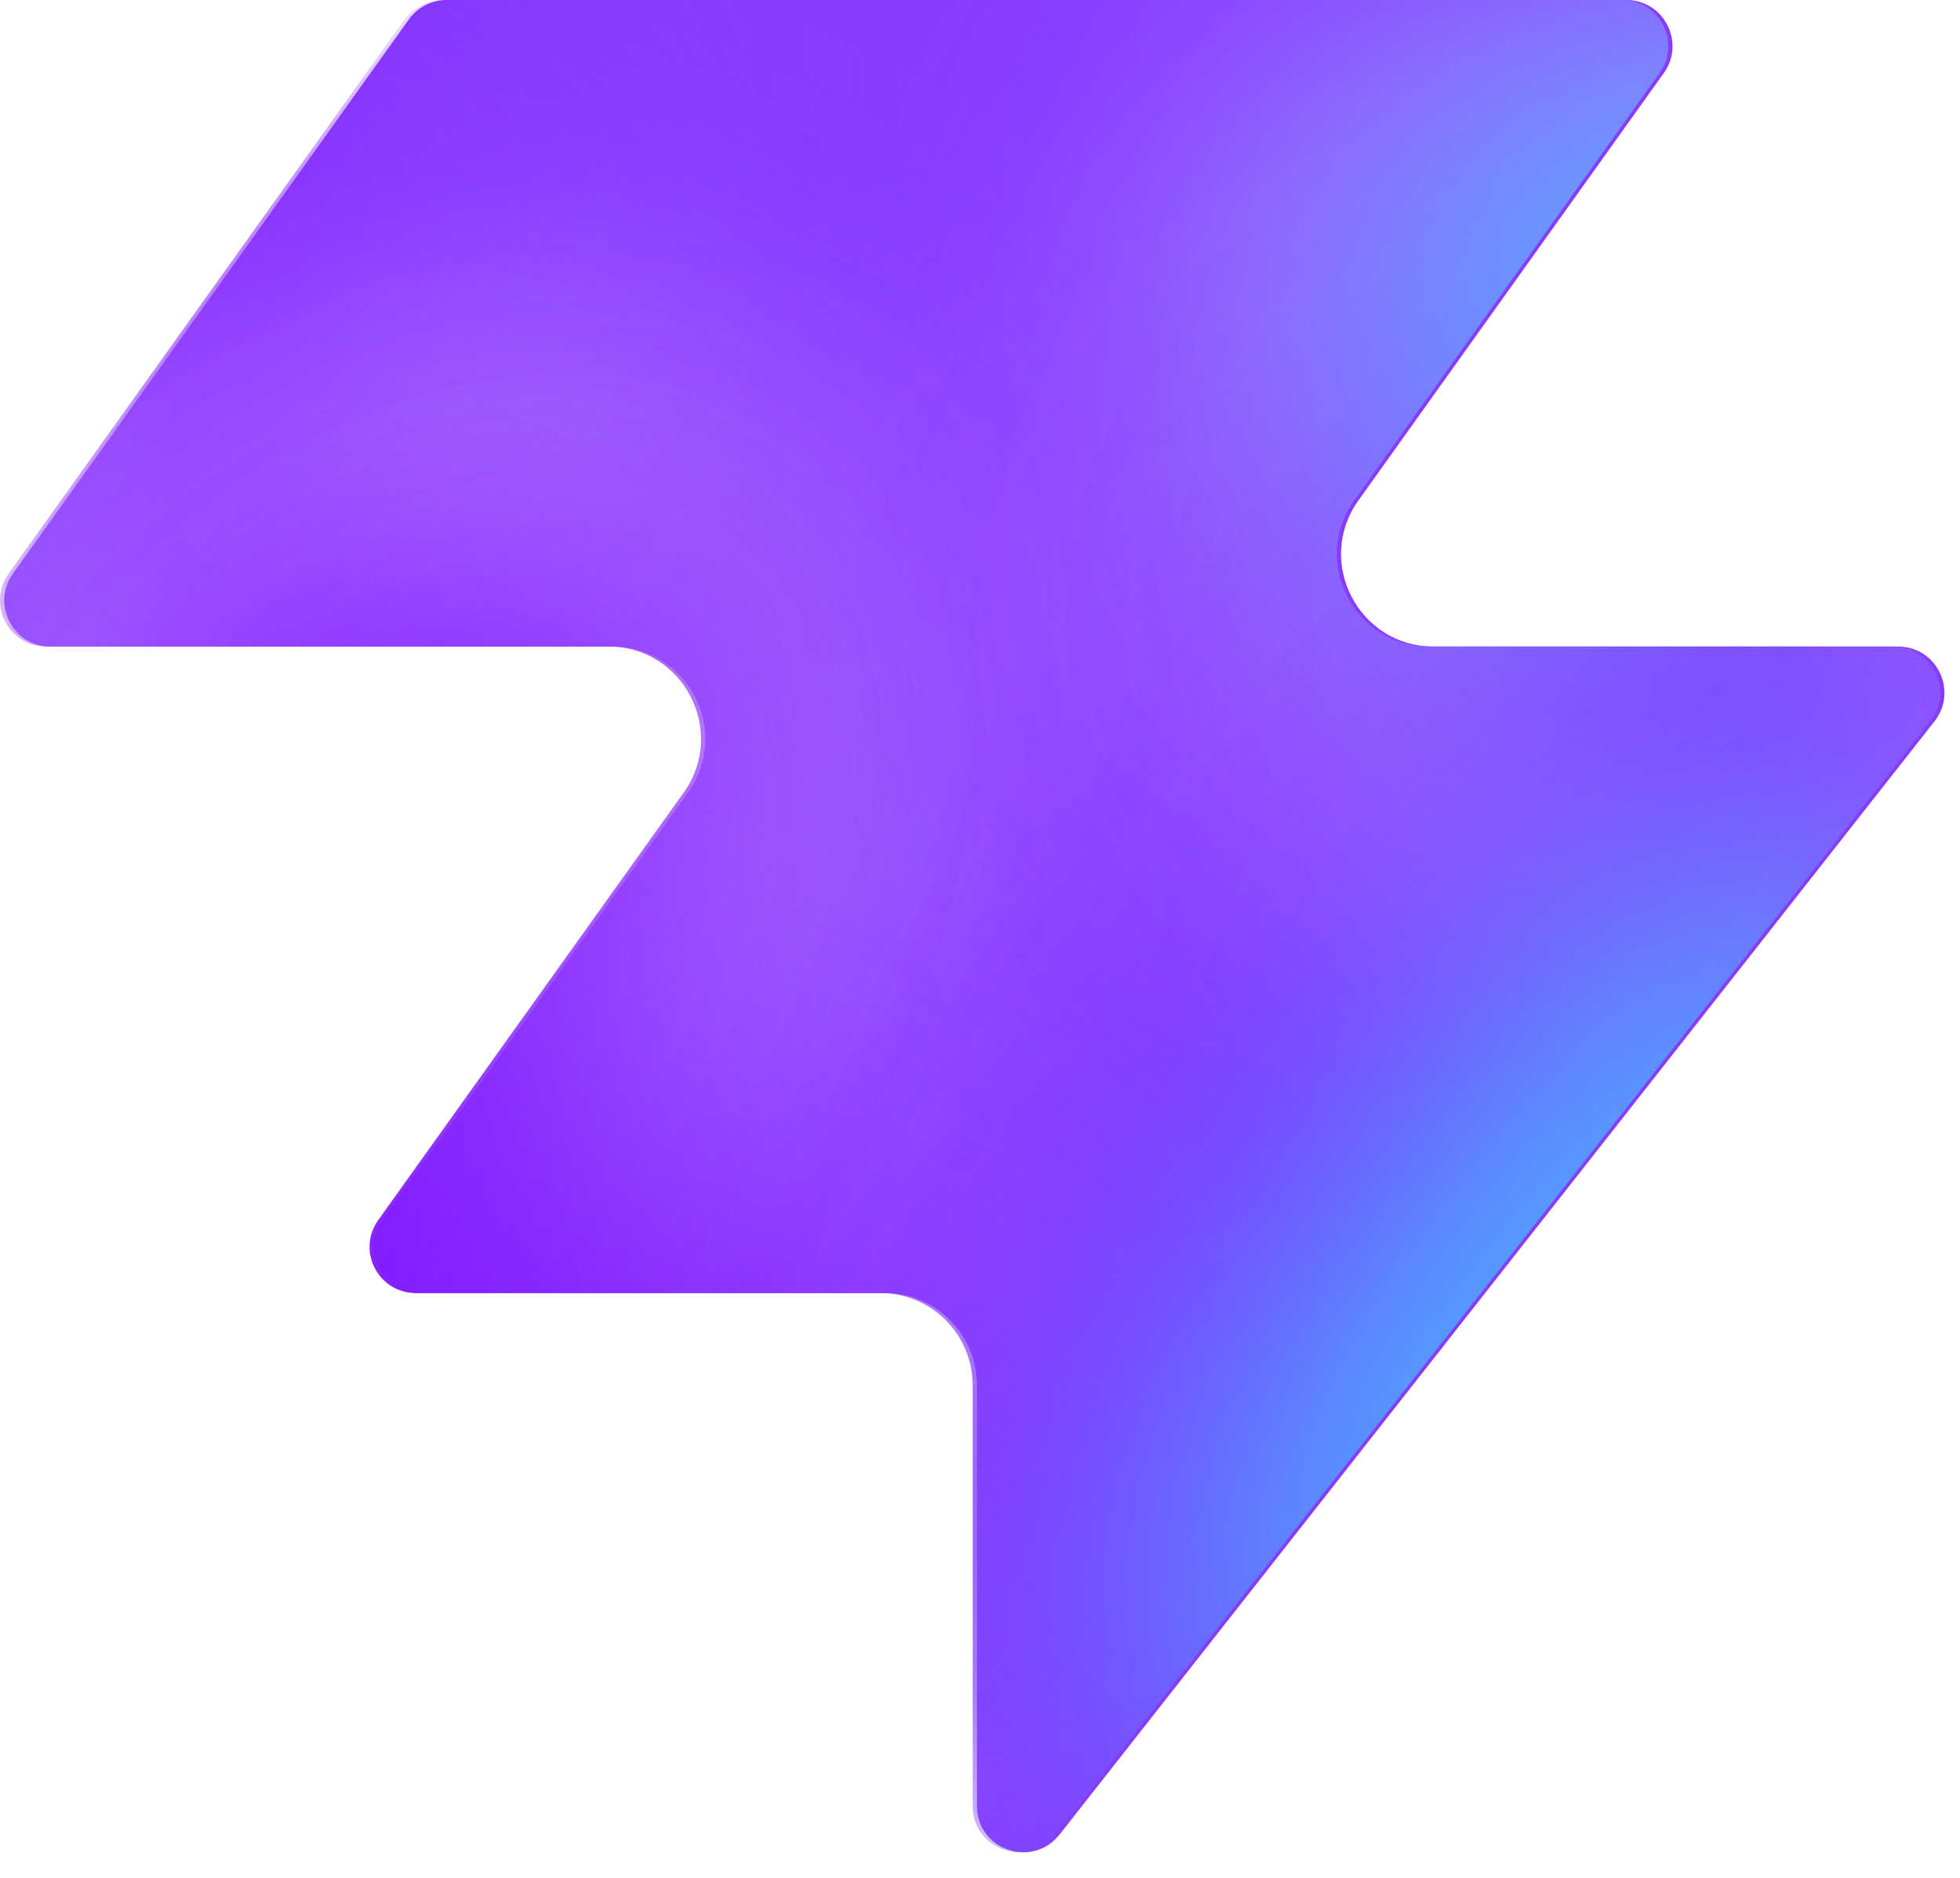
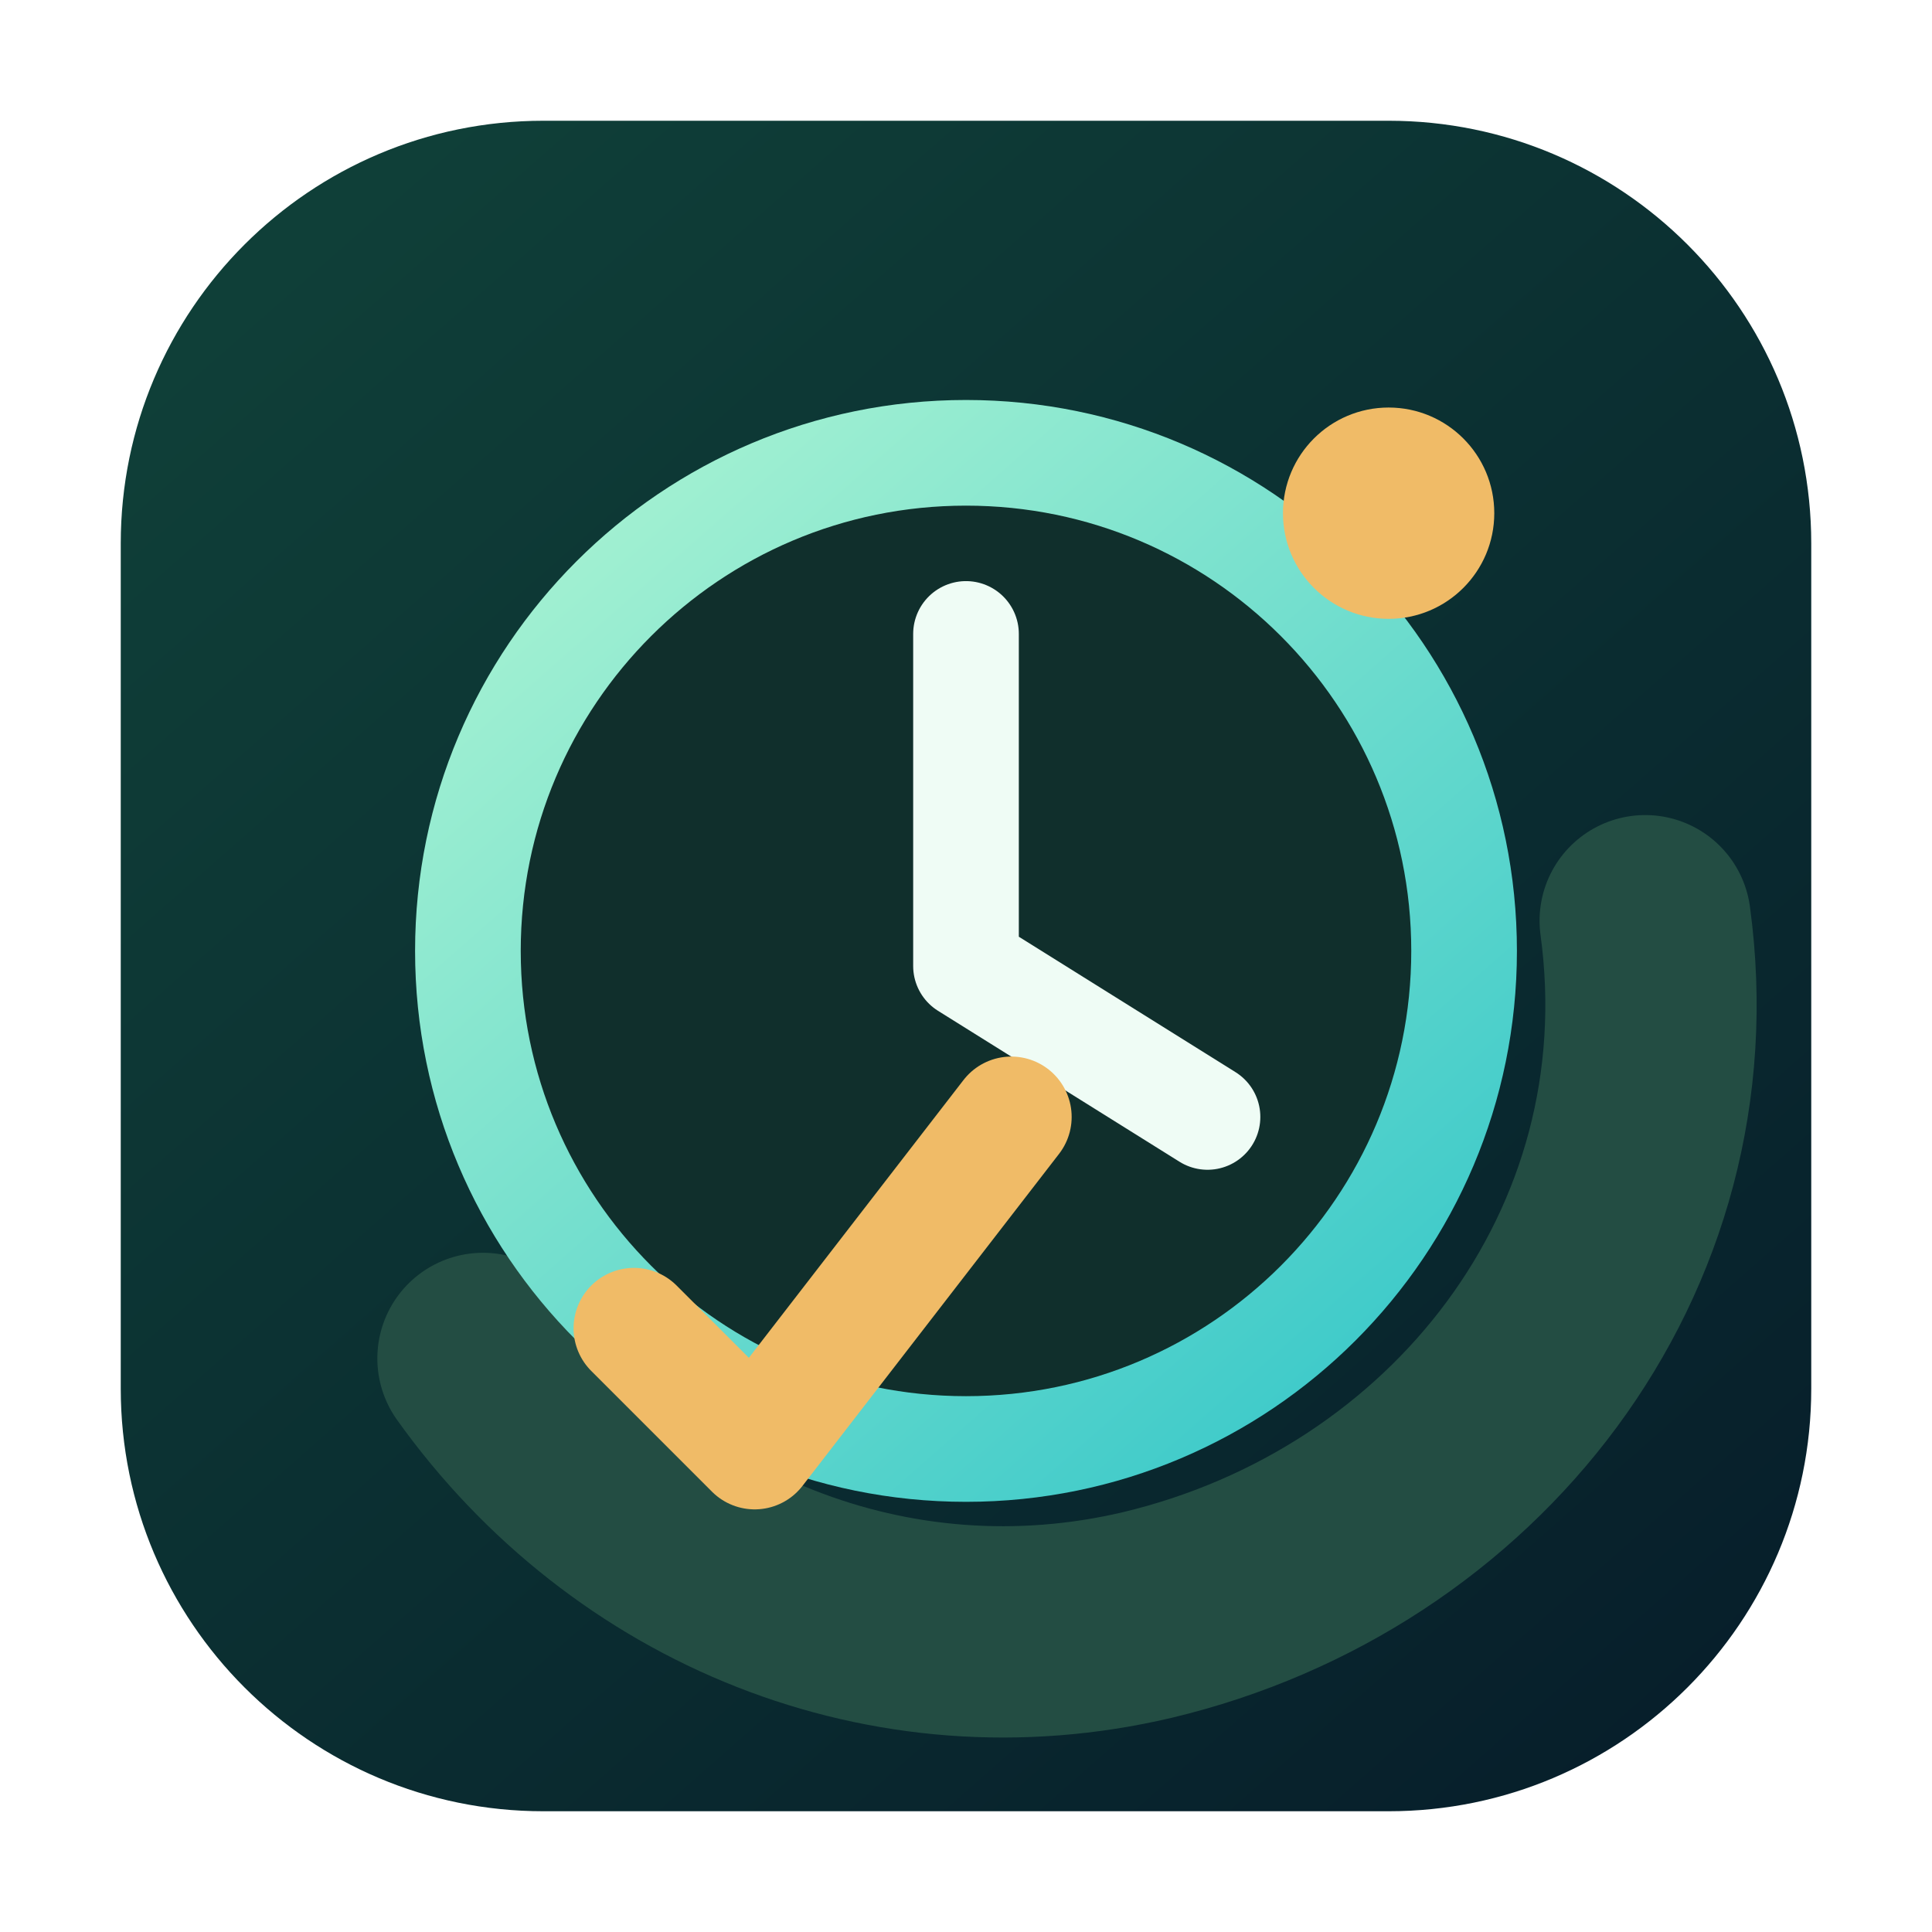
- <svg xmlns="http://www.w3.org/2000/svg" width="48" height="46" fill="none" viewBox="0 0 48 46">
-   <path fill="#863bff" d="M25.946 44.938c-.664.845-2.021.375-2.021-.698V33.937a2.26 2.26 0 0 0-2.262-2.262H10.287c-.92 0-1.456-1.04-.92-1.788l7.48-10.471c1.07-1.497 0-3.578-1.842-3.578H1.237c-.92 0-1.456-1.04-.92-1.788L10.013.474c.214-.297.556-.474.92-.474h28.894c.92 0 1.456 1.04.92 1.788l-7.48 10.471c-1.07 1.498 0 3.579 1.842 3.579h11.377c.943 0 1.473 1.088.89 1.83L25.947 44.94z" style="fill:#863bff;fill:color(display-p3 .525 .23 1);fill-opacity:1" />
-   <mask id="a" width="48" height="46" x="0" y="0" maskUnits="userSpaceOnUse" style="mask-type:alpha">
-     <path fill="#000" d="M25.842 44.938c-.664.844-2.021.375-2.021-.698V33.937a2.26 2.26 0 0 0-2.262-2.262H10.183c-.92 0-1.456-1.04-.92-1.788l7.48-10.471c1.07-1.498 0-3.579-1.842-3.579H1.133c-.92 0-1.456-1.04-.92-1.787L9.91.473c.214-.297.556-.474.92-.474h28.894c.92 0 1.456 1.04.92 1.788l-7.48 10.471c-1.07 1.498 0 3.578 1.842 3.578h11.377c.943 0 1.473 1.088.89 1.832L25.843 44.94z" style="fill:#000;fill-opacity:1" />
-   </mask>
-   <g mask="url(#a)">
-     <g filter="url(#b)">
-       <ellipse cx="5.508" cy="14.704" fill="#ede6ff" rx="5.508" ry="14.704" style="fill:#ede6ff;fill:color(display-p3 .927 .903 1);fill-opacity:1" transform="matrix(.00324 1 1 -.00324 -4.47 31.516)" />
-     </g>
-     <g filter="url(#c)">
-       <ellipse cx="10.399" cy="29.851" fill="#ede6ff" rx="10.399" ry="29.851" style="fill:#ede6ff;fill:color(display-p3 .927 .903 1);fill-opacity:1" transform="matrix(.00324 1 1 -.00324 -39.328 7.883)" />
-     </g>
-     <g filter="url(#d)">
-       <ellipse cx="5.508" cy="30.487" fill="#7e14ff" rx="5.508" ry="30.487" style="fill:#7e14ff;fill:color(display-p3 .492 .077 1);fill-opacity:1" transform="rotate(89.814 -25.913 -14.639)scale(1 -1)" />
-     </g>
-     <g filter="url(#e)">
-       <ellipse cx="5.508" cy="30.599" fill="#7e14ff" rx="5.508" ry="30.599" style="fill:#7e14ff;fill:color(display-p3 .492 .077 1);fill-opacity:1" transform="rotate(89.814 -32.644 -3.334)scale(1 -1)" />
-     </g>
-     <g filter="url(#f)">
-       <ellipse cx="5.508" cy="30.599" fill="#7e14ff" rx="5.508" ry="30.599" style="fill:#7e14ff;fill:color(display-p3 .492 .077 1);fill-opacity:1" transform="matrix(.00324 1 1 -.00324 -34.34 30.47)" />
-     </g>
-     <g filter="url(#g)">
-       <ellipse cx="14.072" cy="22.078" fill="#ede6ff" rx="14.072" ry="22.078" style="fill:#ede6ff;fill:color(display-p3 .927 .903 1);fill-opacity:1" transform="rotate(93.35 24.506 48.493)scale(-1 1)" />
-     </g>
-     <g filter="url(#h)">
-       <ellipse cx="3.47" cy="21.501" fill="#7e14ff" rx="3.47" ry="21.501" style="fill:#7e14ff;fill:color(display-p3 .492 .077 1);fill-opacity:1" transform="rotate(89.009 28.708 47.59)scale(-1 1)" />
-     </g>
-     <g filter="url(#i)">
-       <ellipse cx="3.47" cy="21.501" fill="#7e14ff" rx="3.47" ry="21.501" style="fill:#7e14ff;fill:color(display-p3 .492 .077 1);fill-opacity:1" transform="rotate(89.009 28.708 47.59)scale(-1 1)" />
-     </g>
-     <g filter="url(#j)">
-       <ellipse cx=".387" cy="8.972" fill="#7e14ff" rx="4.407" ry="29.108" style="fill:#7e14ff;fill:color(display-p3 .492 .077 1);fill-opacity:1" transform="rotate(39.51 .387 8.972)" />
-     </g>
-     <g filter="url(#k)">
-       <ellipse cx="47.523" cy="-6.092" fill="#7e14ff" rx="4.407" ry="29.108" style="fill:#7e14ff;fill:color(display-p3 .492 .077 1);fill-opacity:1" transform="rotate(37.892 47.523 -6.092)" />
-     </g>
-     <g filter="url(#l)">
-       <ellipse cx="41.412" cy="6.333" fill="#47bfff" rx="5.971" ry="9.665" style="fill:#47bfff;fill:color(display-p3 .28 .748 1);fill-opacity:1" transform="rotate(37.892 41.412 6.333)" />
-     </g>
-     <g filter="url(#m)">
-       <ellipse cx="-1.879" cy="38.332" fill="#7e14ff" rx="4.407" ry="29.108" style="fill:#7e14ff;fill:color(display-p3 .492 .077 1);fill-opacity:1" transform="rotate(37.892 -1.88 38.332)" />
-     </g>
-     <g filter="url(#n)">
-       <ellipse cx="-1.879" cy="38.332" fill="#7e14ff" rx="4.407" ry="29.108" style="fill:#7e14ff;fill:color(display-p3 .492 .077 1);fill-opacity:1" transform="rotate(37.892 -1.88 38.332)" />
-     </g>
-     <g filter="url(#o)">
-       <ellipse cx="35.651" cy="29.907" fill="#7e14ff" rx="4.407" ry="29.108" style="fill:#7e14ff;fill:color(display-p3 .492 .077 1);fill-opacity:1" transform="rotate(37.892 35.651 29.907)" />
-     </g>
-     <g filter="url(#p)">
-       <ellipse cx="38.418" cy="32.4" fill="#47bfff" rx="5.971" ry="15.297" style="fill:#47bfff;fill:color(display-p3 .28 .748 1);fill-opacity:1" transform="rotate(37.892 38.418 32.4)" />
-     </g>
-   </g>
+ <svg xmlns="http://www.w3.org/2000/svg" viewBox="0 0 128 128" role="img" aria-label="Chronos app icon">
  <defs>
-     <filter id="b" width="60.045" height="41.654" x="-19.77" y="16.149" color-interpolation-filters="sRGB" filterUnits="userSpaceOnUse">
-       <feFlood flood-opacity="0" result="BackgroundImageFix" />
-       <feBlend in="SourceGraphic" in2="BackgroundImageFix" result="shape" />
-       <feGaussianBlur result="effect1_foregroundBlur_2002_17158" stdDeviation="7.659" />
-     </filter>
-     <filter id="c" width="90.34" height="51.437" x="-54.613" y="-7.533" color-interpolation-filters="sRGB" filterUnits="userSpaceOnUse">
-       <feFlood flood-opacity="0" result="BackgroundImageFix" />
-       <feBlend in="SourceGraphic" in2="BackgroundImageFix" result="shape" />
-       <feGaussianBlur result="effect1_foregroundBlur_2002_17158" stdDeviation="7.659" />
-     </filter>
-     <filter id="d" width="79.355" height="29.4" x="-49.64" y="2.03" color-interpolation-filters="sRGB" filterUnits="userSpaceOnUse">
-       <feFlood flood-opacity="0" result="BackgroundImageFix" />
-       <feBlend in="SourceGraphic" in2="BackgroundImageFix" result="shape" />
-       <feGaussianBlur result="effect1_foregroundBlur_2002_17158" stdDeviation="4.596" />
-     </filter>
-     <filter id="e" width="79.579" height="29.4" x="-45.045" y="20.029" color-interpolation-filters="sRGB" filterUnits="userSpaceOnUse">
-       <feFlood flood-opacity="0" result="BackgroundImageFix" />
-       <feBlend in="SourceGraphic" in2="BackgroundImageFix" result="shape" />
-       <feGaussianBlur result="effect1_foregroundBlur_2002_17158" stdDeviation="4.596" />
-     </filter>
-     <filter id="f" width="79.579" height="29.4" x="-43.513" y="21.178" color-interpolation-filters="sRGB" filterUnits="userSpaceOnUse">
-       <feFlood flood-opacity="0" result="BackgroundImageFix" />
-       <feBlend in="SourceGraphic" in2="BackgroundImageFix" result="shape" />
-       <feGaussianBlur result="effect1_foregroundBlur_2002_17158" stdDeviation="4.596" />
-     </filter>
-     <filter id="g" width="74.749" height="58.852" x="15.756" y="-17.901" color-interpolation-filters="sRGB" filterUnits="userSpaceOnUse">
-       <feFlood flood-opacity="0" result="BackgroundImageFix" />
-       <feBlend in="SourceGraphic" in2="BackgroundImageFix" result="shape" />
-       <feGaussianBlur result="effect1_foregroundBlur_2002_17158" stdDeviation="7.659" />
-     </filter>
-     <filter id="h" width="61.377" height="25.362" x="23.548" y="2.284" color-interpolation-filters="sRGB" filterUnits="userSpaceOnUse">
-       <feFlood flood-opacity="0" result="BackgroundImageFix" />
-       <feBlend in="SourceGraphic" in2="BackgroundImageFix" result="shape" />
-       <feGaussianBlur result="effect1_foregroundBlur_2002_17158" stdDeviation="4.596" />
-     </filter>
-     <filter id="i" width="61.377" height="25.362" x="23.548" y="2.284" color-interpolation-filters="sRGB" filterUnits="userSpaceOnUse">
-       <feFlood flood-opacity="0" result="BackgroundImageFix" />
-       <feBlend in="SourceGraphic" in2="BackgroundImageFix" result="shape" />
-       <feGaussianBlur result="effect1_foregroundBlur_2002_17158" stdDeviation="4.596" />
-     </filter>
-     <filter id="j" width="56.045" height="63.649" x="-27.636" y="-22.853" color-interpolation-filters="sRGB" filterUnits="userSpaceOnUse">
-       <feFlood flood-opacity="0" result="BackgroundImageFix" />
-       <feBlend in="SourceGraphic" in2="BackgroundImageFix" result="shape" />
-       <feGaussianBlur result="effect1_foregroundBlur_2002_17158" stdDeviation="4.596" />
-     </filter>
-     <filter id="k" width="54.814" height="64.646" x="20.116" y="-38.415" color-interpolation-filters="sRGB" filterUnits="userSpaceOnUse">
-       <feFlood flood-opacity="0" result="BackgroundImageFix" />
-       <feBlend in="SourceGraphic" in2="BackgroundImageFix" result="shape" />
-       <feGaussianBlur result="effect1_foregroundBlur_2002_17158" stdDeviation="4.596" />
-     </filter>
-     <filter id="l" width="33.541" height="35.313" x="24.641" y="-11.323" color-interpolation-filters="sRGB" filterUnits="userSpaceOnUse">
-       <feFlood flood-opacity="0" result="BackgroundImageFix" />
-       <feBlend in="SourceGraphic" in2="BackgroundImageFix" result="shape" />
-       <feGaussianBlur result="effect1_foregroundBlur_2002_17158" stdDeviation="4.596" />
-     </filter>
-     <filter id="m" width="54.814" height="64.646" x="-29.286" y="6.009" color-interpolation-filters="sRGB" filterUnits="userSpaceOnUse">
-       <feFlood flood-opacity="0" result="BackgroundImageFix" />
-       <feBlend in="SourceGraphic" in2="BackgroundImageFix" result="shape" />
-       <feGaussianBlur result="effect1_foregroundBlur_2002_17158" stdDeviation="4.596" />
-     </filter>
-     <filter id="n" width="54.814" height="64.646" x="-29.286" y="6.009" color-interpolation-filters="sRGB" filterUnits="userSpaceOnUse">
-       <feFlood flood-opacity="0" result="BackgroundImageFix" />
-       <feBlend in="SourceGraphic" in2="BackgroundImageFix" result="shape" />
-       <feGaussianBlur result="effect1_foregroundBlur_2002_17158" stdDeviation="4.596" />
-     </filter>
-     <filter id="o" width="54.814" height="64.646" x="8.244" y="-2.416" color-interpolation-filters="sRGB" filterUnits="userSpaceOnUse">
-       <feFlood flood-opacity="0" result="BackgroundImageFix" />
-       <feBlend in="SourceGraphic" in2="BackgroundImageFix" result="shape" />
-       <feGaussianBlur result="effect1_foregroundBlur_2002_17158" stdDeviation="4.596" />
-     </filter>
-     <filter id="p" width="39.409" height="43.623" x="18.713" y="10.588" color-interpolation-filters="sRGB" filterUnits="userSpaceOnUse">
-       <feFlood flood-opacity="0" result="BackgroundImageFix" />
-       <feBlend in="SourceGraphic" in2="BackgroundImageFix" result="shape" />
-       <feGaussianBlur result="effect1_foregroundBlur_2002_17158" stdDeviation="4.596" />
-     </filter>
+     <linearGradient id="bg" x1="20" y1="16" x2="108" y2="116" gradientUnits="userSpaceOnUse">
+       <stop stop-color="#0f3f38" />
+       <stop offset="1" stop-color="#071f2b" />
+     </linearGradient>
+     <linearGradient id="ring" x1="36" y1="30" x2="94" y2="96" gradientUnits="userSpaceOnUse">
+       <stop stop-color="#a9f3d2" />
+       <stop offset="1" stop-color="#36c7c9" />
+     </linearGradient>
  </defs>
+   <rect x="8" y="8" width="112" height="112" rx="28" fill="url(#bg)" />
+   <path d="M32 90c10 14 27 21 44 17 21-5 36-24 33-46" fill="none" stroke="#234d43" stroke-width="14" stroke-linecap="round" />
+   <circle cx="64" cy="63" r="33" fill="#102f2c" stroke="url(#ring)" stroke-width="7" />
+   <path d="M64 42v22l16 10" fill="none" stroke="#effcf5" stroke-width="7" stroke-linecap="round" stroke-linejoin="round" />
+   <path d="M42 88l8 8 17-22" fill="none" stroke="#f0bb67" stroke-width="8" stroke-linecap="round" stroke-linejoin="round" />
+   <circle cx="92" cy="34" r="7" fill="#f0bb67" />
</svg>
